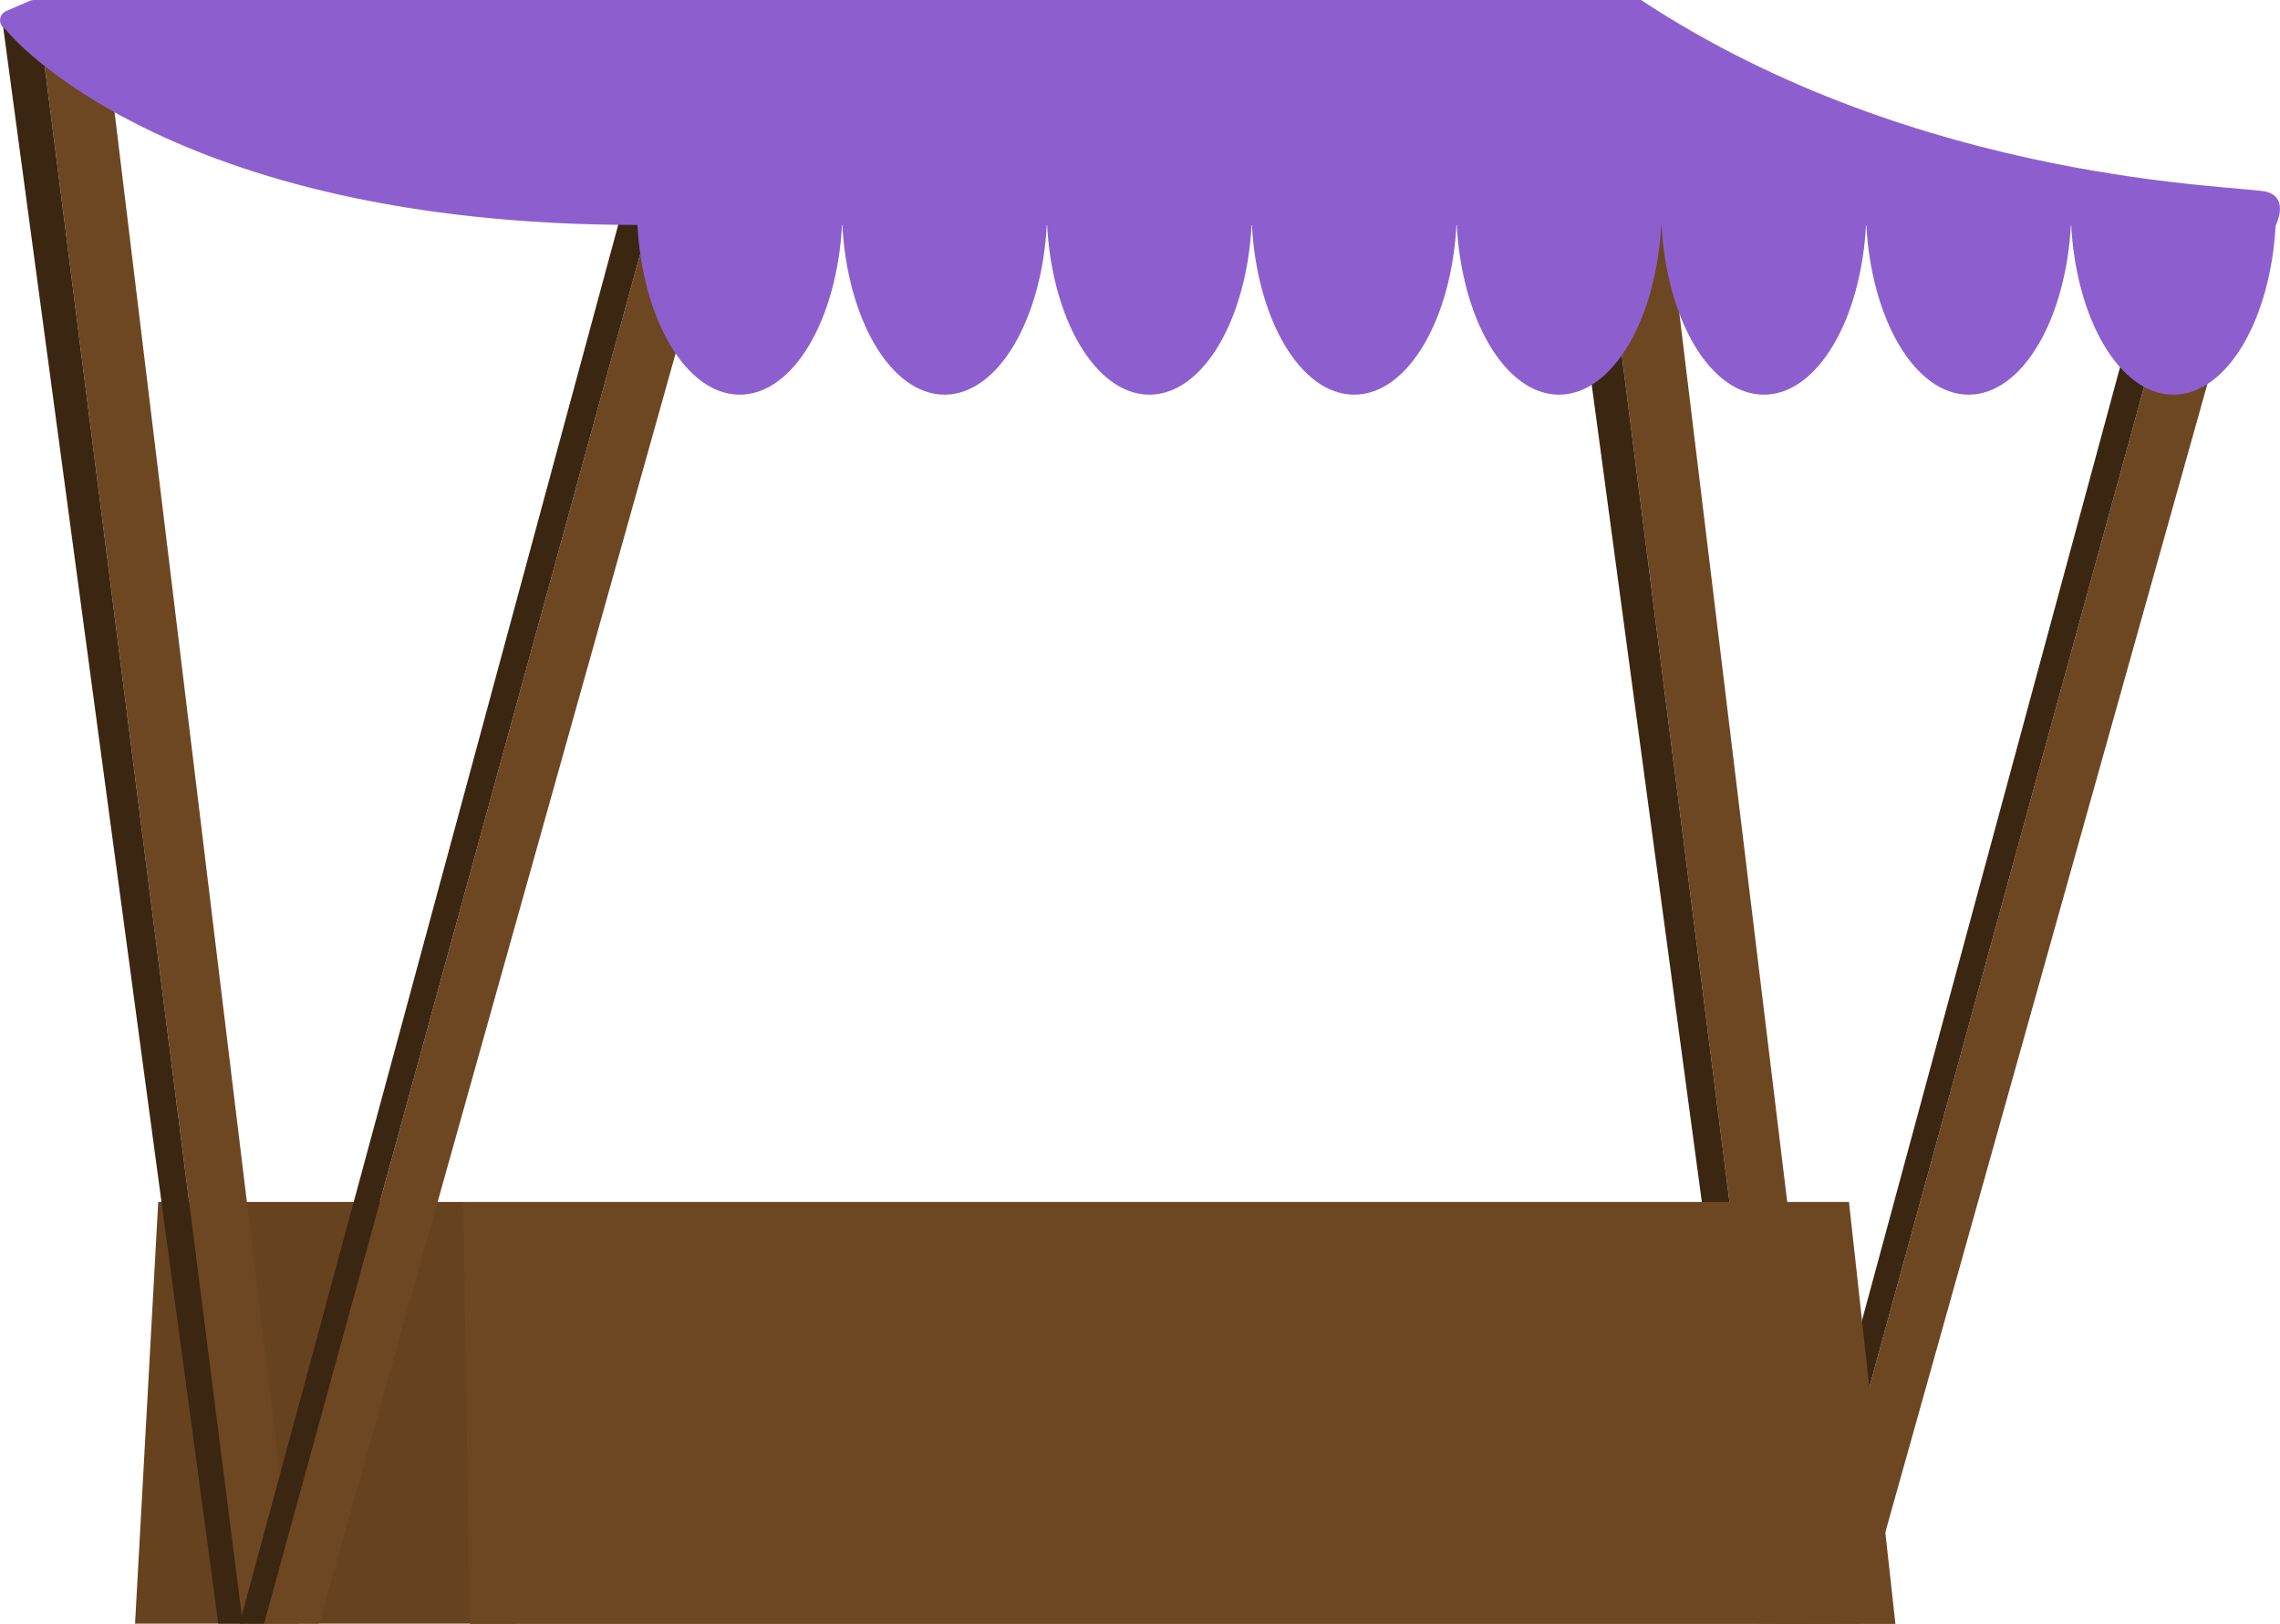
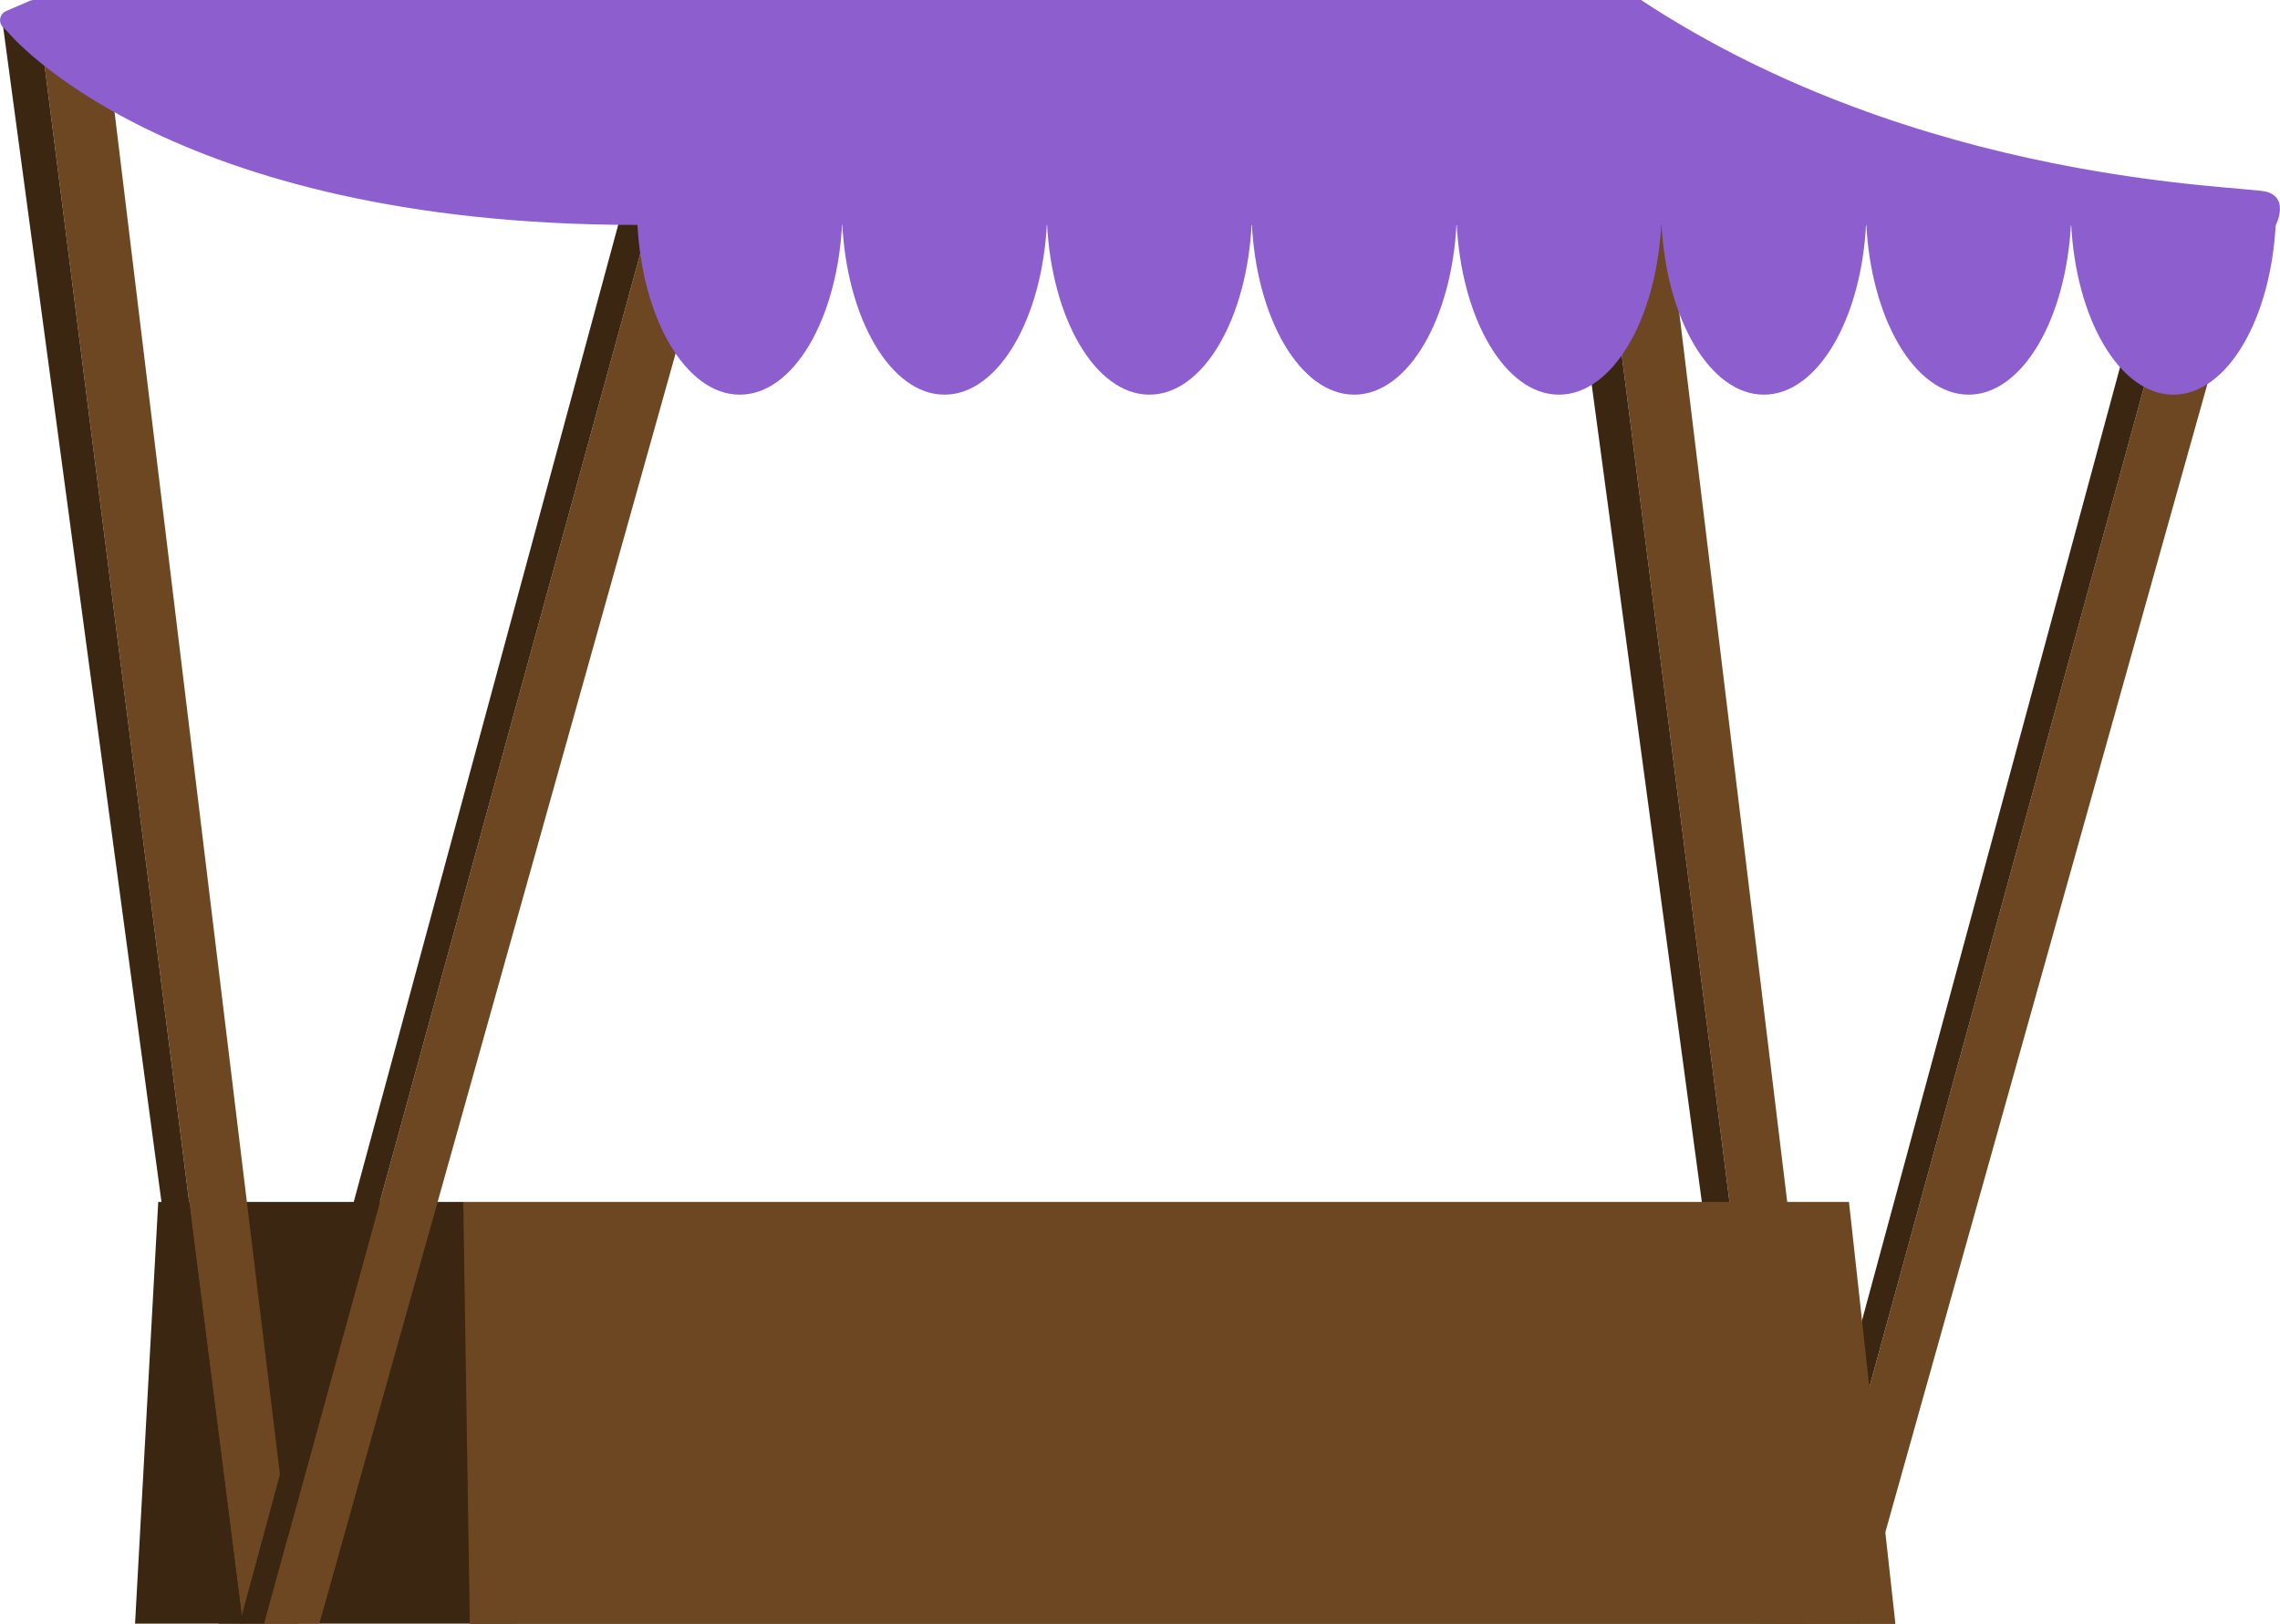
<svg xmlns="http://www.w3.org/2000/svg" width="229.25" height="163.31" viewBox="0 0 229.25 163.31">
  <defs>
    <style>
      .cls-1 {
        fill: #6d4722;
      }

      .cls-2 {
        fill: #3b2612;
      }

      .cls-3 {
-         fill: #66421f;
-       }
- 
-       .cls-4 {
        fill: #8d5fce;
      }
    </style>
  </defs>
  <g id="Layer_2" data-name="Layer 2">
    <g id="_0" data-name="0">
      <g>
        <g>
          <g>
            <polygon class="cls-1" points="158.56 0.27 165.03 0 184.85 163.28 179.29 163.28 158.56 0.27" />
            <polygon class="cls-2" points="158.56 0.27 155.09 1.92 176.83 163.28 179.29 163.28 158.56 0.27" />
          </g>
          <g>
            <polygon class="cls-1" points="220.7 20.27 227.17 20 186.99 163.28 181.43 163.28 220.7 20.27" />
            <polygon class="cls-2" points="220.7 20.27 217.23 21.91 178.97 163.28 181.43 163.28 220.7 20.27" />
          </g>
        </g>
        <g>
-           <polygon class="cls-3" points="46.58 120.87 15.91 120.87 13.58 163.28 51.91 163.28 46.58 120.87" />
+           <polygon class="cls-2" points="46.58 120.87 15.91 120.87 13.58 163.28 51.91 163.28 46.58 120.87" />
          <polygon class="cls-1" points="190.58 163.31 185.91 120.87 46.58 120.87 47.24 163.31 190.58 163.31" />
        </g>
        <g>
          <g>
            <polygon class="cls-1" points="3.68 0.27 10.15 0 29.97 163.28 24.41 163.28 3.68 0.27" />
            <polygon class="cls-2" points="3.68 0.27 0.21 1.92 21.95 163.28 24.41 163.28 3.68 0.27" />
          </g>
          <g>
            <polygon class="cls-1" points="65.82 20.27 72.29 20 32.11 163.28 26.55 163.28 65.82 20.27" />
            <polygon class="cls-2" points="65.82 20.27 62.35 21.91 24.09 163.28 26.55 163.28 65.82 20.27" />
          </g>
        </g>
        <g>
-           <path class="cls-4" d="M.77,3.2S16.58,22.62,64.08,22.62l164.73.06s1.43-2.73-.9-3.39S193.15,18.55,165,0H3.37A1.06,1.06,0,0,0,3,.08L.6,1.12A1,1,0,0,0,.34,2.78Z" />
+           <path class="cls-3" d="M.77,3.2S16.58,22.62,64.08,22.62l164.73.06s1.43-2.73-.9-3.39S193.15,18.55,165,0H3.37A1.06,1.06,0,0,0,3,.08L.6,1.12A1,1,0,0,0,.34,2.78Z" />
          <g>
-             <path class="cls-4" d="M64.08,22.34c.45,9.71,4.88,17.35,10.3,17.35s9.85-7.64,10.3-17.35Z" />
-             <path class="cls-4" d="M84.68,22.34c.44,9.71,4.88,17.35,10.29,17.35s9.85-7.64,10.3-17.35Z" />
-             <path class="cls-4" d="M105.27,22.34c.44,9.71,4.88,17.35,10.3,17.35s9.85-7.64,10.29-17.35Z" />
-             <path class="cls-4" d="M125.86,22.34c.45,9.71,4.88,17.35,10.3,17.35s9.85-7.64,10.3-17.35Z" />
-             <path class="cls-4" d="M146.46,22.34c.44,9.71,4.88,17.35,10.29,17.35s9.85-7.64,10.3-17.35Z" />
-             <path class="cls-4" d="M167.05,22.34c.45,9.71,4.88,17.35,10.3,17.35s9.85-7.64,10.29-17.35Z" />
-             <path class="cls-4" d="M187.64,22.34c.45,9.71,4.89,17.35,10.3,17.35s9.85-7.64,10.3-17.35Z" />
-             <path class="cls-4" d="M208.24,22.34c.44,9.71,4.88,17.35,10.29,17.35s9.86-7.64,10.3-17.35Z" />
+             <path class="cls-3" d="M64.08,22.34c.45,9.71,4.88,17.35,10.3,17.35s9.85-7.64,10.3-17.35Z" />
+             <path class="cls-3" d="M84.68,22.34c.44,9.71,4.88,17.35,10.29,17.35s9.85-7.64,10.3-17.35Z" />
+             <path class="cls-3" d="M105.27,22.34c.44,9.71,4.88,17.35,10.3,17.35s9.85-7.64,10.29-17.35Z" />
+             <path class="cls-3" d="M125.86,22.34c.45,9.71,4.88,17.35,10.3,17.35s9.85-7.64,10.3-17.35Z" />
+             <path class="cls-3" d="M146.46,22.34c.44,9.71,4.88,17.35,10.29,17.35s9.85-7.64,10.3-17.35Z" />
+             <path class="cls-3" d="M167.05,22.34c.45,9.71,4.88,17.35,10.3,17.35s9.85-7.64,10.29-17.35Z" />
+             <path class="cls-3" d="M187.64,22.34c.45,9.71,4.89,17.35,10.3,17.35s9.85-7.64,10.3-17.35Z" />
+             <path class="cls-3" d="M208.24,22.34c.44,9.71,4.88,17.35,10.29,17.35s9.86-7.64,10.3-17.35Z" />
          </g>
        </g>
      </g>
    </g>
  </g>
</svg>
